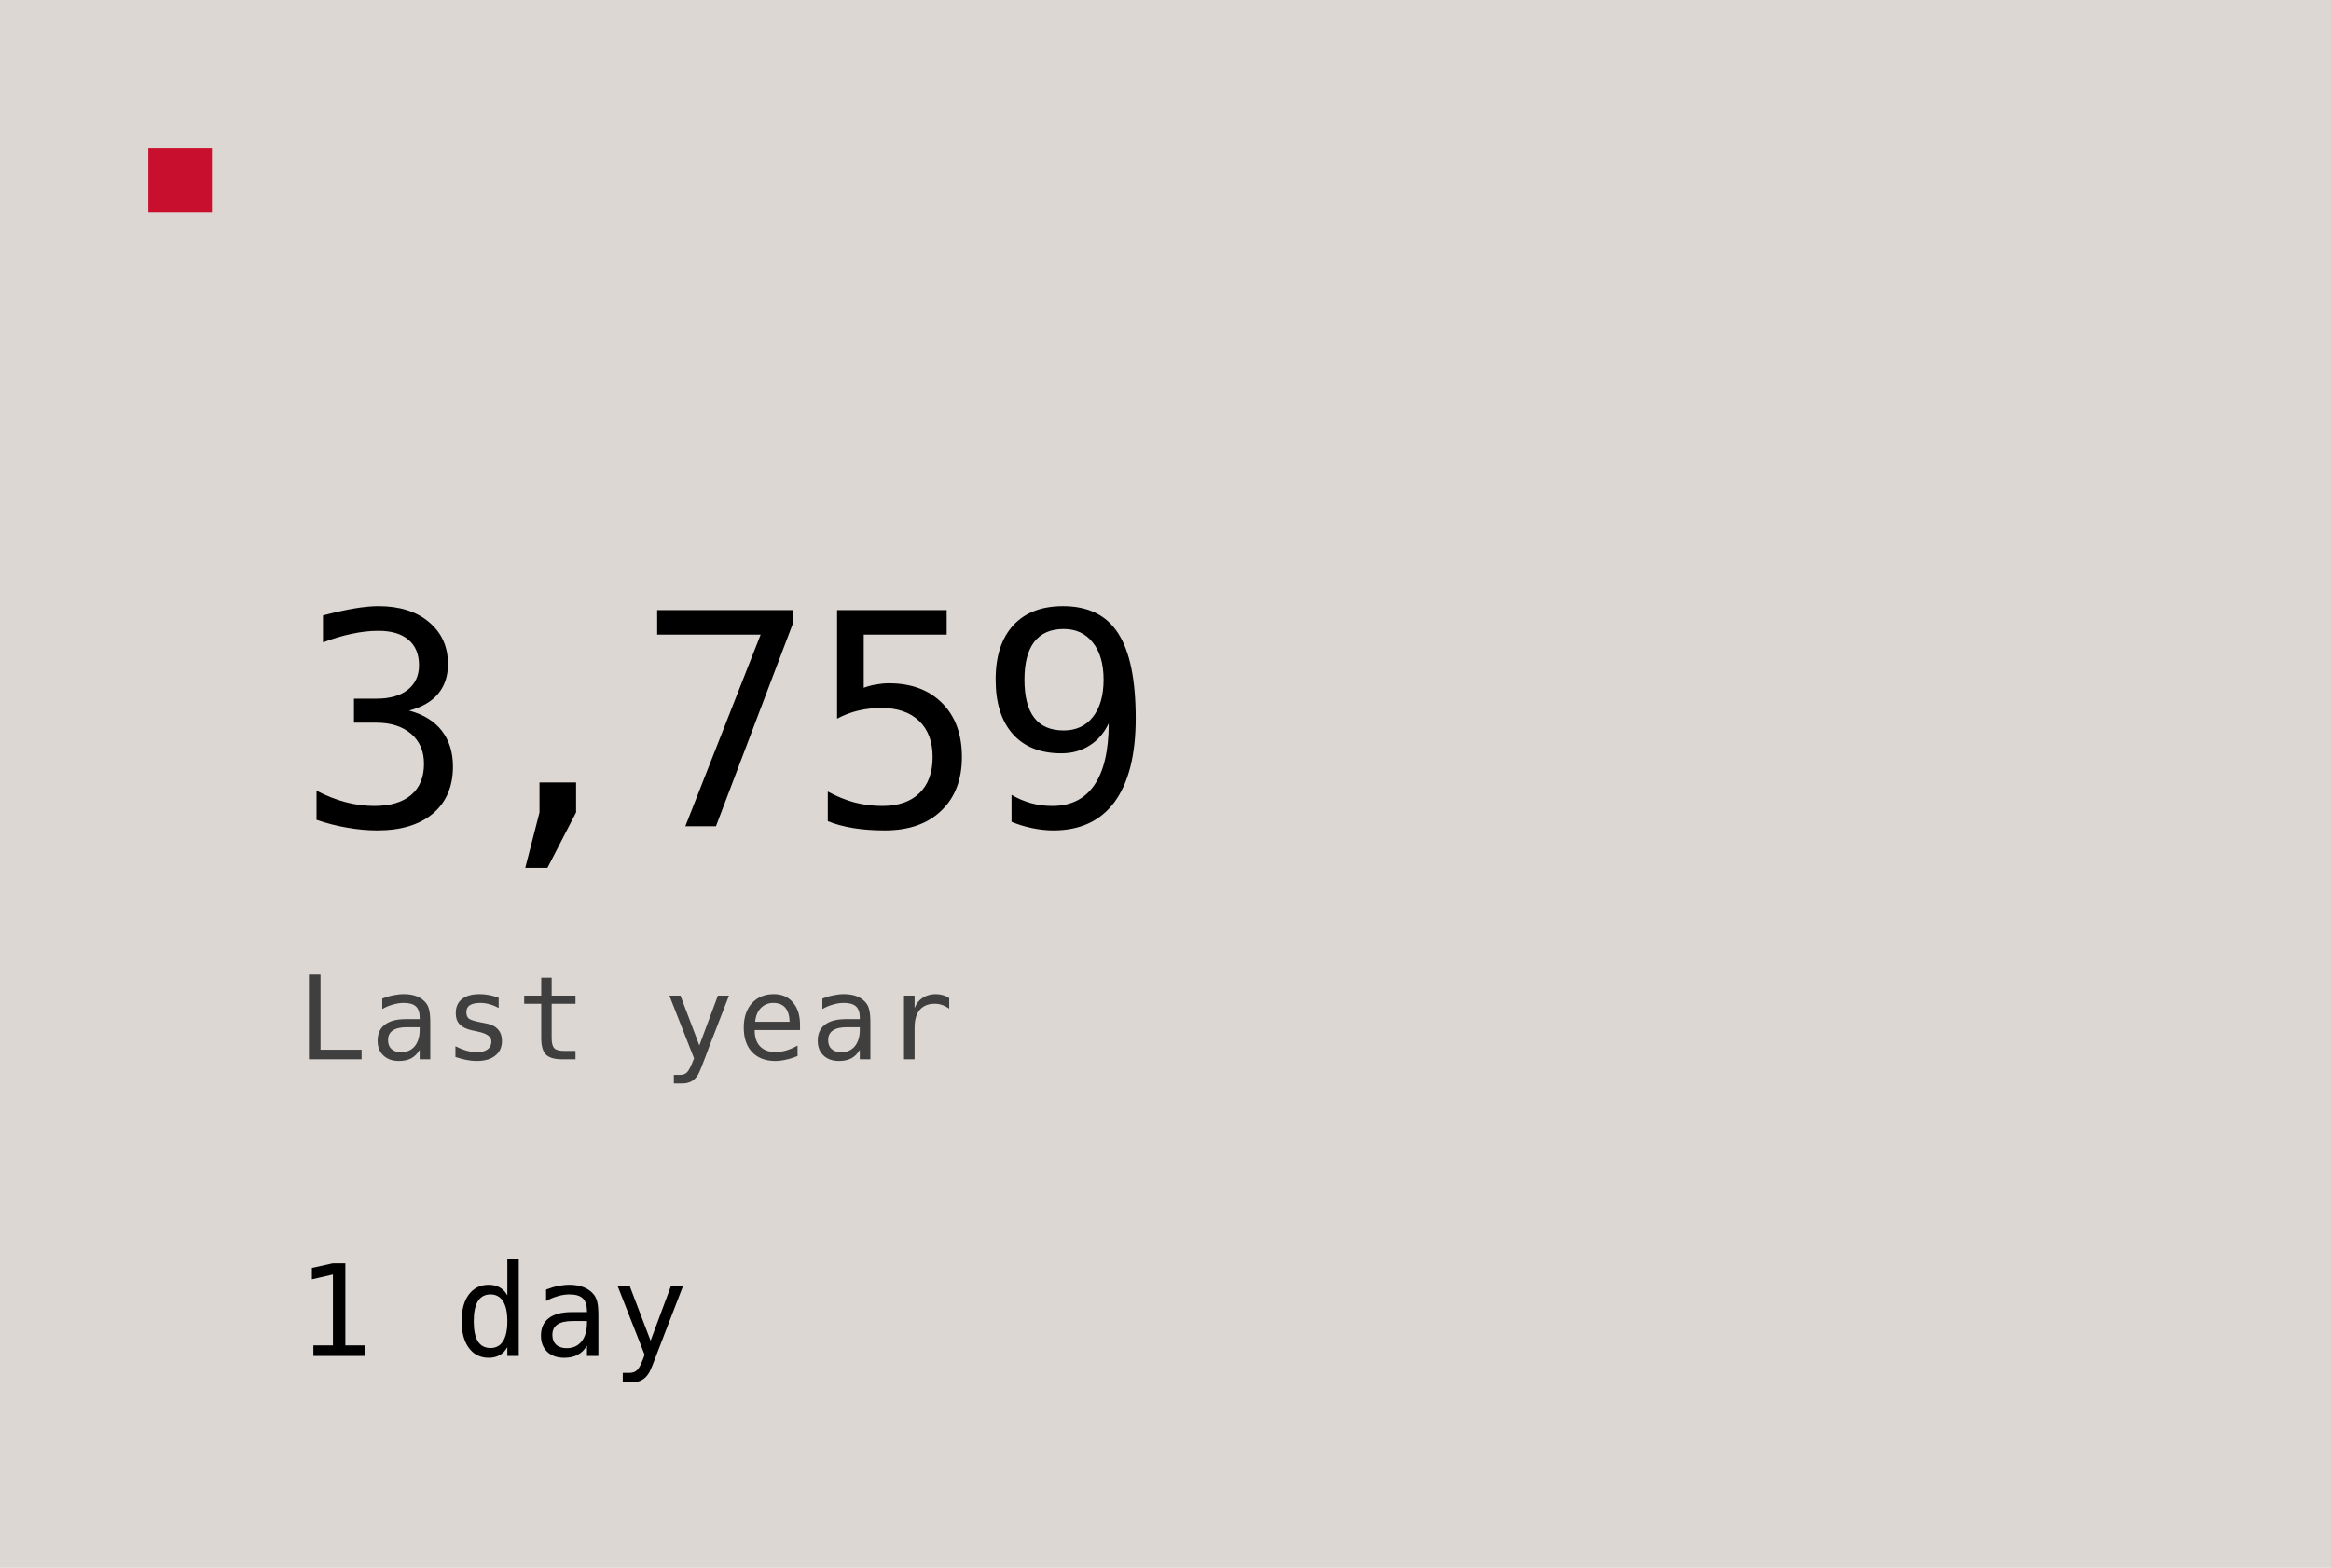
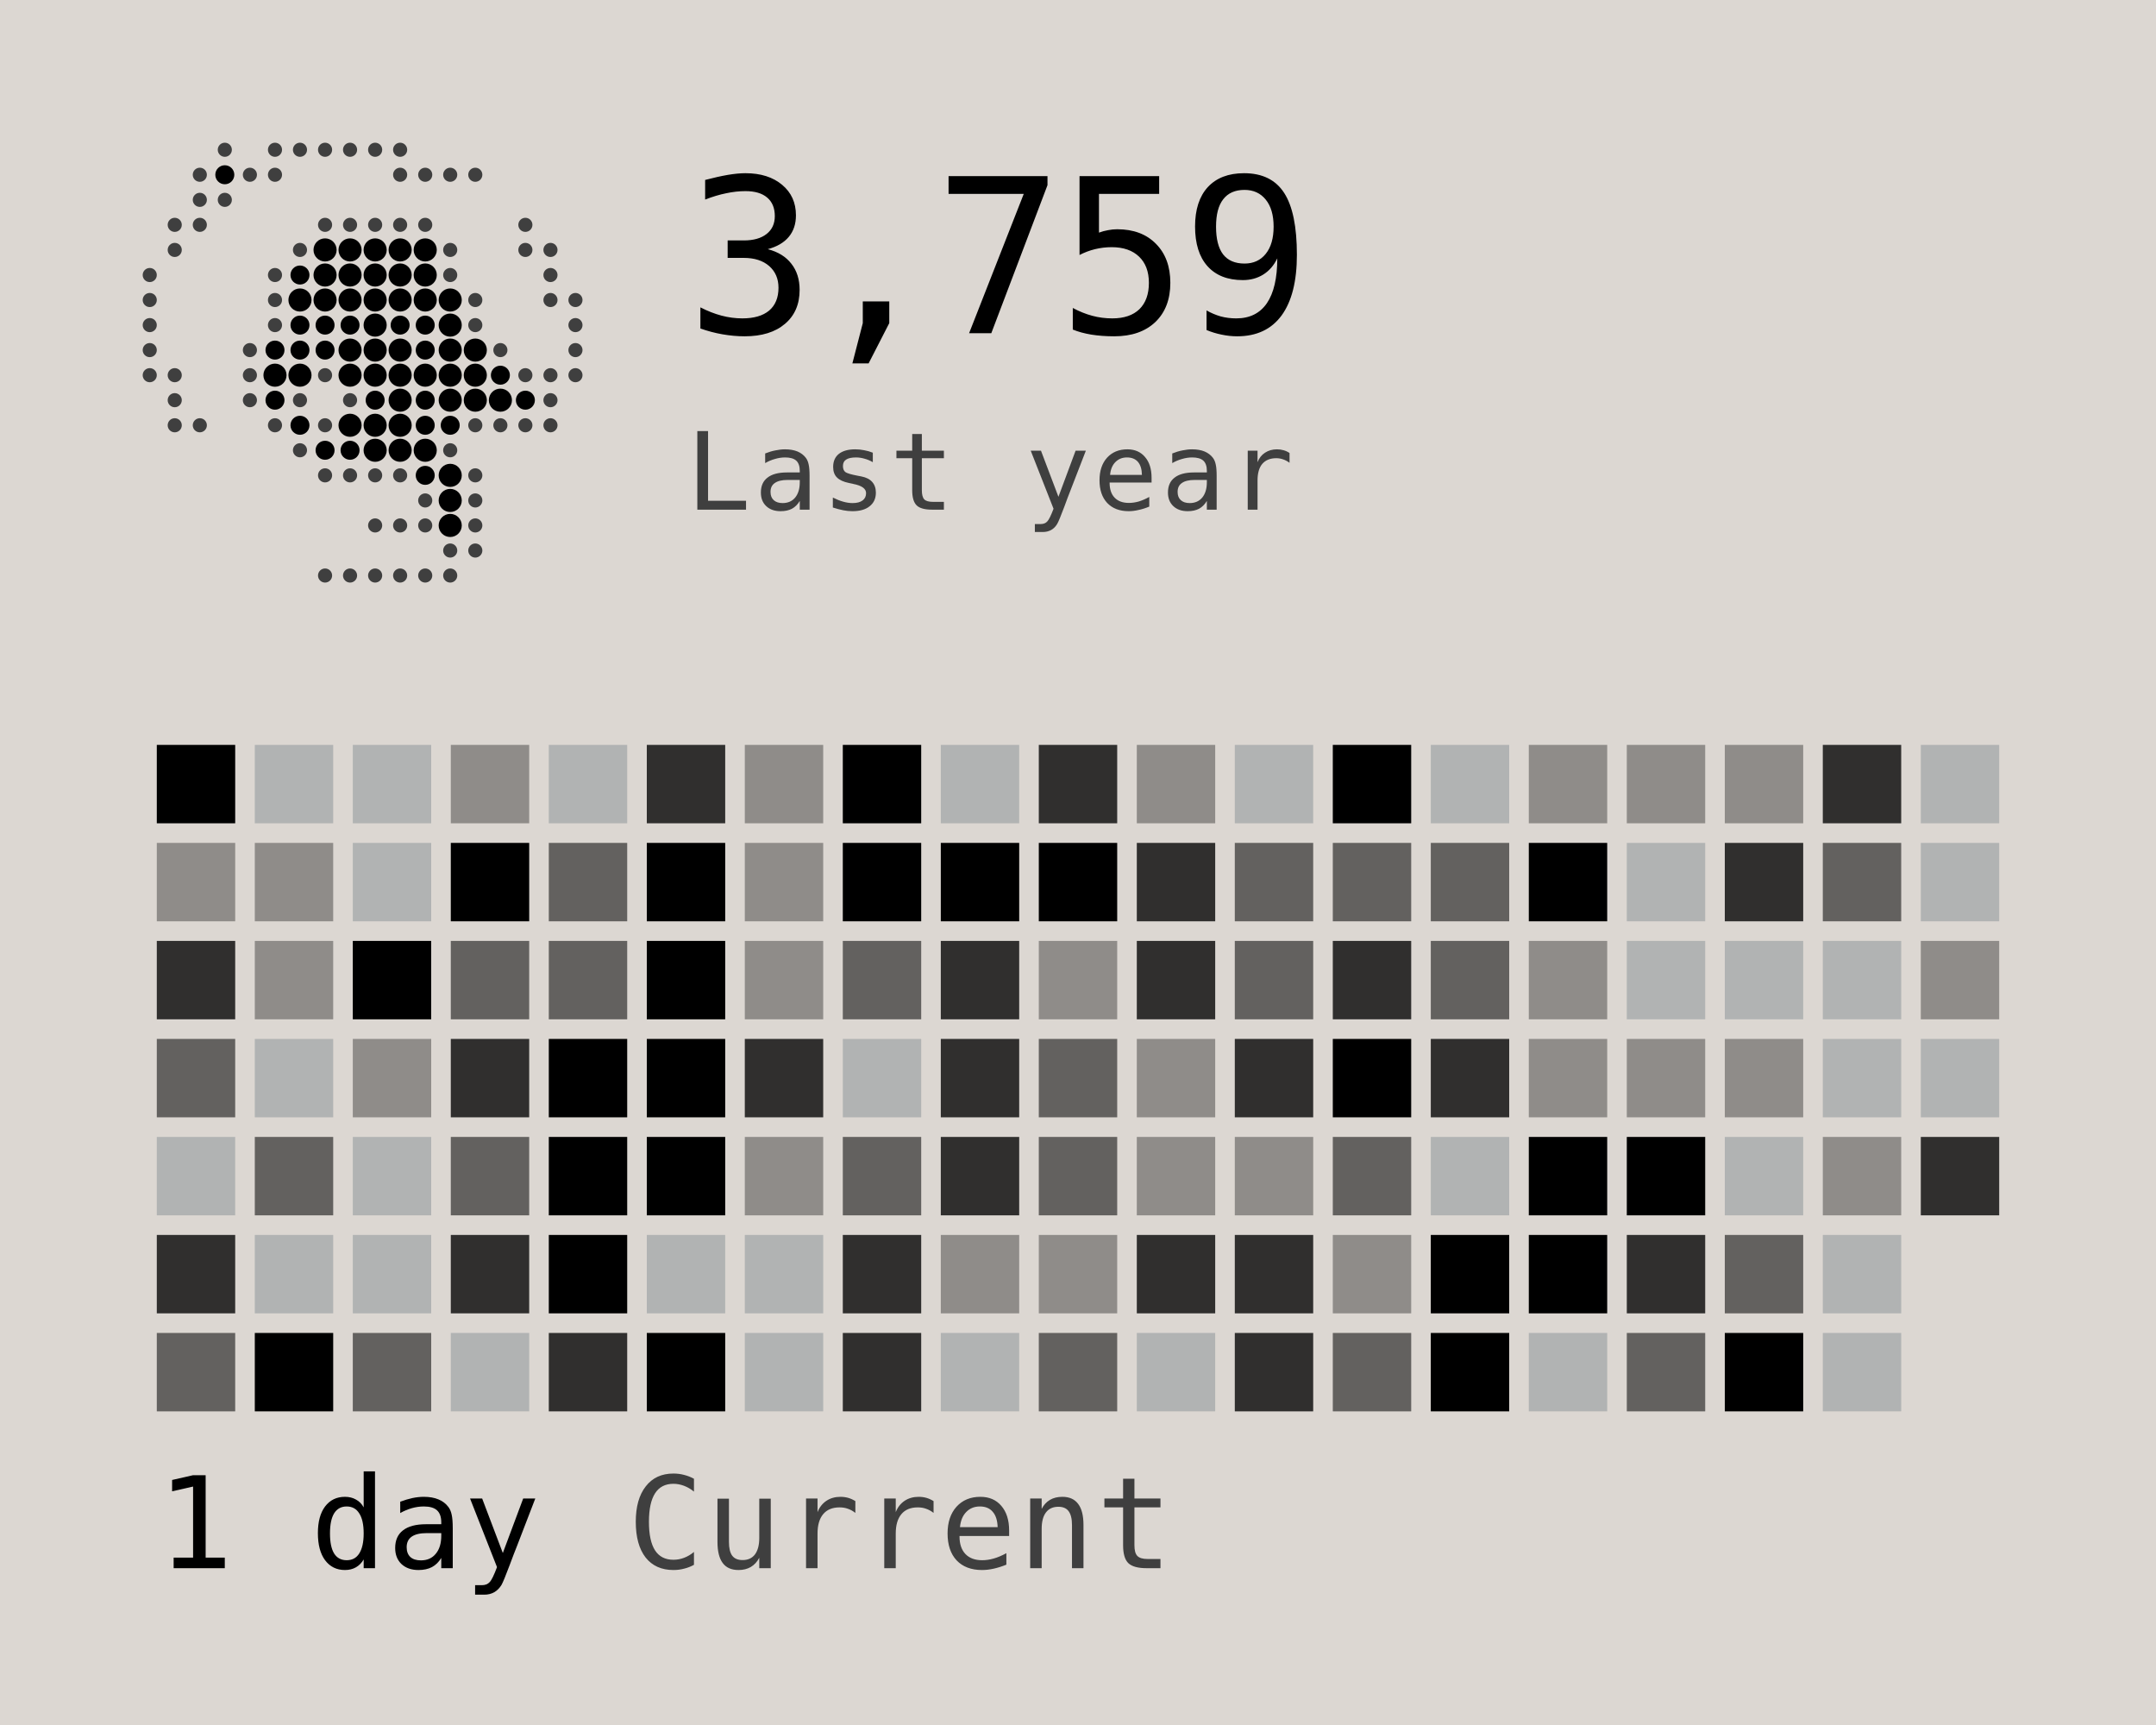
- <svg xmlns="http://www.w3.org/2000/svg" width="220" height="148" viewBox="0 0 220 148" role="img">
-   <rect width="220" height="148" fill="#DCD7D2" />
-   <rect x="14" y="14" width="6" height="6" fill="#C8102E" />
-   <text x="28" y="78" fill="#000000" text-anchor="start" font-family="ui-monospace, Geist Mono, monospace" font-size="28" letter-spacing="-0.8" dominant-baseline="auto">3,759</text>
-   <text x="28" y="100" fill="#3F3F3F" text-anchor="start" font-family="ui-monospace, Geist Mono, monospace" font-size="11" letter-spacing="0.3" dominant-baseline="auto">Last year</text>
-   <text x="28" y="128" fill="#000000" text-anchor="start" font-family="ui-monospace, Geist Mono, monospace" font-size="12" letter-spacing="0.2" dominant-baseline="auto">1 day</text>
+ <svg xmlns="http://www.w3.org/2000/svg" width="220" height="176" viewBox="0 0 220 176" role="img">
+   <rect width="220" height="176" fill="#DCD7D2" />
+   <rect x="14" y="14" width="0" height="0" fill="#C8102E" />
+   <circle cx="22.94" cy="15.28" r="0.72" fill="#3F3F3F" />
+   <circle cx="28.06" cy="15.28" r="0.72" fill="#3F3F3F" />
+   <circle cx="30.61" cy="15.28" r="0.72" fill="#3F3F3F" />
+   <circle cx="33.17" cy="15.28" r="0.72" fill="#3F3F3F" />
+   <circle cx="35.72" cy="15.28" r="0.72" fill="#3F3F3F" />
+   <circle cx="38.28" cy="15.28" r="0.72" fill="#3F3F3F" />
+   <circle cx="40.83" cy="15.28" r="0.72" fill="#3F3F3F" />
+   <circle cx="20.39" cy="17.83" r="0.72" fill="#3F3F3F" />
+   <circle cx="22.94" cy="17.83" r="0.97" fill="#000000" />
+   <circle cx="25.50" cy="17.83" r="0.72" fill="#3F3F3F" />
+   <circle cx="28.06" cy="17.83" r="0.72" fill="#3F3F3F" />
+   <circle cx="40.83" cy="17.83" r="0.72" fill="#3F3F3F" />
+   <circle cx="43.39" cy="17.83" r="0.72" fill="#3F3F3F" />
+   <circle cx="45.94" cy="17.83" r="0.72" fill="#3F3F3F" />
+   <circle cx="48.50" cy="17.83" r="0.72" fill="#3F3F3F" />
+   <circle cx="20.39" cy="20.39" r="0.72" fill="#3F3F3F" />
+   <circle cx="22.94" cy="20.39" r="0.72" fill="#3F3F3F" />
+   <circle cx="17.83" cy="22.94" r="0.72" fill="#3F3F3F" />
+   <circle cx="20.39" cy="22.94" r="0.72" fill="#3F3F3F" />
+   <circle cx="33.17" cy="22.94" r="0.72" fill="#3F3F3F" />
+   <circle cx="35.72" cy="22.94" r="0.72" fill="#3F3F3F" />
+   <circle cx="38.28" cy="22.94" r="0.72" fill="#3F3F3F" />
+   <circle cx="40.83" cy="22.94" r="0.72" fill="#3F3F3F" />
+   <circle cx="43.39" cy="22.94" r="0.72" fill="#3F3F3F" />
+   <circle cx="53.61" cy="22.94" r="0.72" fill="#3F3F3F" />
+   <circle cx="17.83" cy="25.50" r="0.72" fill="#3F3F3F" />
+   <circle cx="30.61" cy="25.50" r="0.72" fill="#3F3F3F" />
+   <circle cx="33.17" cy="25.50" r="1.18" fill="#000000" />
+   <circle cx="35.72" cy="25.50" r="1.18" fill="#000000" />
+   <circle cx="38.28" cy="25.50" r="1.18" fill="#000000" />
+   <circle cx="40.83" cy="25.50" r="1.18" fill="#000000" />
+   <circle cx="43.39" cy="25.50" r="1.18" fill="#000000" />
+   <circle cx="45.94" cy="25.50" r="0.72" fill="#3F3F3F" />
+   <circle cx="53.61" cy="25.50" r="0.72" fill="#3F3F3F" />
+   <circle cx="56.17" cy="25.50" r="0.72" fill="#3F3F3F" />
+   <circle cx="15.28" cy="28.06" r="0.72" fill="#3F3F3F" />
+   <circle cx="28.06" cy="28.06" r="0.72" fill="#3F3F3F" />
+   <circle cx="30.61" cy="28.06" r="0.97" fill="#000000" />
+   <circle cx="33.17" cy="28.06" r="1.18" fill="#000000" />
+   <circle cx="35.72" cy="28.06" r="1.18" fill="#000000" />
+   <circle cx="38.28" cy="28.06" r="1.18" fill="#000000" />
+   <circle cx="40.83" cy="28.06" r="1.18" fill="#000000" />
+   <circle cx="43.39" cy="28.06" r="1.18" fill="#000000" />
+   <circle cx="45.94" cy="28.06" r="0.72" fill="#3F3F3F" />
+   <circle cx="56.17" cy="28.06" r="0.72" fill="#3F3F3F" />
+   <circle cx="15.28" cy="30.61" r="0.72" fill="#3F3F3F" />
+   <circle cx="28.06" cy="30.61" r="0.72" fill="#3F3F3F" />
+   <circle cx="30.61" cy="30.61" r="1.18" fill="#000000" />
+   <circle cx="33.17" cy="30.61" r="1.18" fill="#000000" />
+   <circle cx="35.72" cy="30.61" r="1.18" fill="#000000" />
+   <circle cx="38.28" cy="30.61" r="1.18" fill="#000000" />
+   <circle cx="40.83" cy="30.61" r="1.18" fill="#000000" />
+   <circle cx="43.39" cy="30.61" r="1.18" fill="#000000" />
+   <circle cx="45.94" cy="30.61" r="1.18" fill="#000000" />
+   <circle cx="48.50" cy="30.61" r="0.72" fill="#3F3F3F" />
+   <circle cx="56.17" cy="30.61" r="0.72" fill="#3F3F3F" />
+   <circle cx="58.72" cy="30.61" r="0.72" fill="#3F3F3F" />
+   <circle cx="15.28" cy="33.17" r="0.72" fill="#3F3F3F" />
+   <circle cx="28.06" cy="33.17" r="0.72" fill="#3F3F3F" />
+   <circle cx="30.61" cy="33.17" r="0.97" fill="#000000" />
+   <circle cx="33.17" cy="33.17" r="0.97" fill="#000000" />
+   <circle cx="35.72" cy="33.17" r="0.97" fill="#000000" />
+   <circle cx="38.28" cy="33.17" r="1.18" fill="#000000" />
+   <circle cx="40.83" cy="33.17" r="0.97" fill="#000000" />
+   <circle cx="43.39" cy="33.17" r="0.97" fill="#000000" />
+   <circle cx="45.94" cy="33.17" r="1.18" fill="#000000" />
+   <circle cx="48.50" cy="33.17" r="0.72" fill="#3F3F3F" />
+   <circle cx="58.72" cy="33.17" r="0.72" fill="#3F3F3F" />
+   <circle cx="15.28" cy="35.72" r="0.72" fill="#3F3F3F" />
+   <circle cx="25.50" cy="35.72" r="0.72" fill="#3F3F3F" />
+   <circle cx="28.06" cy="35.72" r="0.97" fill="#000000" />
+   <circle cx="30.61" cy="35.72" r="0.97" fill="#000000" />
+   <circle cx="33.17" cy="35.72" r="0.97" fill="#000000" />
+   <circle cx="35.72" cy="35.72" r="1.18" fill="#000000" />
+   <circle cx="38.28" cy="35.72" r="1.18" fill="#000000" />
+   <circle cx="40.83" cy="35.72" r="1.18" fill="#000000" />
+   <circle cx="43.39" cy="35.72" r="0.97" fill="#000000" />
+   <circle cx="45.94" cy="35.72" r="1.18" fill="#000000" />
+   <circle cx="48.50" cy="35.72" r="1.18" fill="#000000" />
+   <circle cx="51.06" cy="35.72" r="0.72" fill="#3F3F3F" />
+   <circle cx="58.72" cy="35.72" r="0.72" fill="#3F3F3F" />
+   <circle cx="15.28" cy="38.28" r="0.72" fill="#3F3F3F" />
+   <circle cx="17.83" cy="38.28" r="0.72" fill="#3F3F3F" />
+   <circle cx="25.50" cy="38.28" r="0.72" fill="#3F3F3F" />
+   <circle cx="28.06" cy="38.28" r="1.18" fill="#000000" />
+   <circle cx="30.61" cy="38.28" r="1.18" fill="#000000" />
+   <circle cx="33.17" cy="38.28" r="0.72" fill="#3F3F3F" />
+   <circle cx="35.72" cy="38.28" r="1.18" fill="#000000" />
+   <circle cx="38.28" cy="38.28" r="1.18" fill="#000000" />
+   <circle cx="40.83" cy="38.28" r="1.18" fill="#000000" />
+   <circle cx="43.39" cy="38.28" r="1.18" fill="#000000" />
+   <circle cx="45.94" cy="38.28" r="1.18" fill="#000000" />
+   <circle cx="48.50" cy="38.28" r="1.18" fill="#000000" />
+   <circle cx="51.06" cy="38.28" r="0.97" fill="#000000" />
+   <circle cx="53.61" cy="38.28" r="0.72" fill="#3F3F3F" />
+   <circle cx="56.17" cy="38.28" r="0.72" fill="#3F3F3F" />
+   <circle cx="58.72" cy="38.28" r="0.72" fill="#3F3F3F" />
+   <circle cx="17.83" cy="40.83" r="0.72" fill="#3F3F3F" />
+   <circle cx="25.50" cy="40.83" r="0.72" fill="#3F3F3F" />
+   <circle cx="28.06" cy="40.83" r="0.97" fill="#000000" />
+   <circle cx="30.61" cy="40.83" r="0.72" fill="#3F3F3F" />
+   <circle cx="35.72" cy="40.83" r="0.72" fill="#3F3F3F" />
+   <circle cx="38.28" cy="40.83" r="0.97" fill="#000000" />
+   <circle cx="40.83" cy="40.83" r="1.18" fill="#000000" />
+   <circle cx="43.39" cy="40.83" r="0.97" fill="#000000" />
+   <circle cx="45.94" cy="40.83" r="1.18" fill="#000000" />
+   <circle cx="48.50" cy="40.83" r="1.18" fill="#000000" />
+   <circle cx="51.06" cy="40.83" r="1.18" fill="#000000" />
+   <circle cx="53.61" cy="40.83" r="0.97" fill="#000000" />
+   <circle cx="56.17" cy="40.83" r="0.72" fill="#3F3F3F" />
+   <circle cx="17.83" cy="43.39" r="0.72" fill="#3F3F3F" />
+   <circle cx="20.39" cy="43.39" r="0.72" fill="#3F3F3F" />
+   <circle cx="28.06" cy="43.39" r="0.72" fill="#3F3F3F" />
+   <circle cx="30.61" cy="43.39" r="0.97" fill="#000000" />
+   <circle cx="33.17" cy="43.39" r="0.72" fill="#3F3F3F" />
+   <circle cx="35.72" cy="43.39" r="1.18" fill="#000000" />
+   <circle cx="38.28" cy="43.39" r="1.18" fill="#000000" />
+   <circle cx="40.83" cy="43.39" r="1.18" fill="#000000" />
+   <circle cx="43.39" cy="43.39" r="0.97" fill="#000000" />
+   <circle cx="45.94" cy="43.39" r="0.97" fill="#000000" />
+   <circle cx="48.50" cy="43.39" r="0.72" fill="#3F3F3F" />
+   <circle cx="51.06" cy="43.39" r="0.72" fill="#3F3F3F" />
+   <circle cx="53.61" cy="43.39" r="0.72" fill="#3F3F3F" />
+   <circle cx="56.17" cy="43.39" r="0.72" fill="#3F3F3F" />
+   <circle cx="30.61" cy="45.94" r="0.72" fill="#3F3F3F" />
+   <circle cx="33.17" cy="45.94" r="0.97" fill="#000000" />
+   <circle cx="35.72" cy="45.94" r="0.97" fill="#000000" />
+   <circle cx="38.28" cy="45.94" r="1.18" fill="#000000" />
+   <circle cx="40.83" cy="45.94" r="1.18" fill="#000000" />
+   <circle cx="43.39" cy="45.94" r="1.18" fill="#000000" />
+   <circle cx="45.94" cy="45.94" r="0.72" fill="#3F3F3F" />
+   <circle cx="33.17" cy="48.50" r="0.72" fill="#3F3F3F" />
+   <circle cx="35.72" cy="48.50" r="0.72" fill="#3F3F3F" />
+   <circle cx="38.28" cy="48.50" r="0.72" fill="#3F3F3F" />
+   <circle cx="40.83" cy="48.50" r="0.72" fill="#3F3F3F" />
+   <circle cx="43.39" cy="48.50" r="0.97" fill="#000000" />
+   <circle cx="45.94" cy="48.50" r="1.18" fill="#000000" />
+   <circle cx="48.50" cy="48.50" r="0.72" fill="#3F3F3F" />
+   <circle cx="43.39" cy="51.06" r="0.72" fill="#3F3F3F" />
+   <circle cx="45.94" cy="51.06" r="1.18" fill="#000000" />
+   <circle cx="48.50" cy="51.06" r="0.72" fill="#3F3F3F" />
+   <circle cx="38.28" cy="53.61" r="0.72" fill="#3F3F3F" />
+   <circle cx="40.83" cy="53.61" r="0.72" fill="#3F3F3F" />
+   <circle cx="43.39" cy="53.61" r="0.72" fill="#3F3F3F" />
+   <circle cx="45.94" cy="53.61" r="1.18" fill="#000000" />
+   <circle cx="48.50" cy="53.61" r="0.72" fill="#3F3F3F" />
+   <circle cx="45.94" cy="56.17" r="0.72" fill="#3F3F3F" />
+   <circle cx="48.50" cy="56.17" r="0.72" fill="#3F3F3F" />
+   <circle cx="33.17" cy="58.72" r="0.72" fill="#3F3F3F" />
+   <circle cx="35.72" cy="58.72" r="0.72" fill="#3F3F3F" />
+   <circle cx="38.28" cy="58.72" r="0.72" fill="#3F3F3F" />
+   <circle cx="40.83" cy="58.72" r="0.72" fill="#3F3F3F" />
+   <circle cx="43.39" cy="58.72" r="0.72" fill="#3F3F3F" />
+   <circle cx="45.94" cy="58.72" r="0.72" fill="#3F3F3F" />
+   <text x="70" y="34" fill="#000000" text-anchor="start" font-family="ui-monospace, Geist Mono, monospace" font-size="22" letter-spacing="-0.6" dominant-baseline="auto">3,759</text>
+   <text x="70" y="52" fill="#3F3F3F" text-anchor="start" font-family="ui-monospace, Geist Mono, monospace" font-size="11" letter-spacing="0.3" dominant-baseline="auto">Last year</text>
+   <rect x="16" y="76" width="8" height="8" fill="#000000" />
+   <rect x="16" y="86" width="8" height="8" fill="#000000" opacity="0.35" />
+   <rect x="16" y="96" width="8" height="8" fill="#000000" opacity="0.78" />
+   <rect x="16" y="106" width="8" height="8" fill="#000000" opacity="0.55" />
+   <rect x="16" y="116" width="8" height="8" fill="#B1B3B3" />
+   <rect x="16" y="126" width="8" height="8" fill="#000000" opacity="0.78" />
+   <rect x="16" y="136" width="8" height="8" fill="#000000" opacity="0.55" />
+   <rect x="26" y="76" width="8" height="8" fill="#B1B3B3" />
+   <rect x="26" y="86" width="8" height="8" fill="#000000" opacity="0.35" />
+   <rect x="26" y="96" width="8" height="8" fill="#000000" opacity="0.35" />
+   <rect x="26" y="106" width="8" height="8" fill="#B1B3B3" />
+   <rect x="26" y="116" width="8" height="8" fill="#000000" opacity="0.55" />
+   <rect x="26" y="126" width="8" height="8" fill="#B1B3B3" />
+   <rect x="26" y="136" width="8" height="8" fill="#000000" />
+   <rect x="36" y="76" width="8" height="8" fill="#B1B3B3" />
+   <rect x="36" y="86" width="8" height="8" fill="#B1B3B3" />
+   <rect x="36" y="96" width="8" height="8" fill="#000000" />
+   <rect x="36" y="106" width="8" height="8" fill="#000000" opacity="0.35" />
+   <rect x="36" y="116" width="8" height="8" fill="#B1B3B3" />
+   <rect x="36" y="126" width="8" height="8" fill="#B1B3B3" />
+   <rect x="36" y="136" width="8" height="8" fill="#000000" opacity="0.55" />
+   <rect x="46" y="76" width="8" height="8" fill="#000000" opacity="0.35" />
+   <rect x="46" y="86" width="8" height="8" fill="#000000" />
+   <rect x="46" y="96" width="8" height="8" fill="#000000" opacity="0.55" />
+   <rect x="46" y="106" width="8" height="8" fill="#000000" opacity="0.78" />
+   <rect x="46" y="116" width="8" height="8" fill="#000000" opacity="0.55" />
+   <rect x="46" y="126" width="8" height="8" fill="#000000" opacity="0.78" />
+   <rect x="46" y="136" width="8" height="8" fill="#B1B3B3" />
+   <rect x="56" y="76" width="8" height="8" fill="#B1B3B3" />
+   <rect x="56" y="86" width="8" height="8" fill="#000000" opacity="0.55" />
+   <rect x="56" y="96" width="8" height="8" fill="#000000" opacity="0.55" />
+   <rect x="56" y="106" width="8" height="8" fill="#000000" />
+   <rect x="56" y="116" width="8" height="8" fill="#000000" />
+   <rect x="56" y="126" width="8" height="8" fill="#000000" />
+   <rect x="56" y="136" width="8" height="8" fill="#000000" opacity="0.78" />
+   <rect x="66" y="76" width="8" height="8" fill="#000000" opacity="0.78" />
+   <rect x="66" y="86" width="8" height="8" fill="#000000" />
+   <rect x="66" y="96" width="8" height="8" fill="#000000" />
+   <rect x="66" y="106" width="8" height="8" fill="#000000" />
+   <rect x="66" y="116" width="8" height="8" fill="#000000" />
+   <rect x="66" y="126" width="8" height="8" fill="#B1B3B3" />
+   <rect x="66" y="136" width="8" height="8" fill="#000000" />
+   <rect x="76" y="76" width="8" height="8" fill="#000000" opacity="0.35" />
+   <rect x="76" y="86" width="8" height="8" fill="#000000" opacity="0.35" />
+   <rect x="76" y="96" width="8" height="8" fill="#000000" opacity="0.35" />
+   <rect x="76" y="106" width="8" height="8" fill="#000000" opacity="0.78" />
+   <rect x="76" y="116" width="8" height="8" fill="#000000" opacity="0.35" />
+   <rect x="76" y="126" width="8" height="8" fill="#B1B3B3" />
+   <rect x="76" y="136" width="8" height="8" fill="#B1B3B3" />
+   <rect x="86" y="76" width="8" height="8" fill="#000000" />
+   <rect x="86" y="86" width="8" height="8" fill="#000000" />
+   <rect x="86" y="96" width="8" height="8" fill="#000000" opacity="0.55" />
+   <rect x="86" y="106" width="8" height="8" fill="#B1B3B3" />
+   <rect x="86" y="116" width="8" height="8" fill="#000000" opacity="0.55" />
+   <rect x="86" y="126" width="8" height="8" fill="#000000" opacity="0.78" />
+   <rect x="86" y="136" width="8" height="8" fill="#000000" opacity="0.78" />
+   <rect x="96" y="76" width="8" height="8" fill="#B1B3B3" />
+   <rect x="96" y="86" width="8" height="8" fill="#000000" />
+   <rect x="96" y="96" width="8" height="8" fill="#000000" opacity="0.78" />
+   <rect x="96" y="106" width="8" height="8" fill="#000000" opacity="0.78" />
+   <rect x="96" y="116" width="8" height="8" fill="#000000" opacity="0.78" />
+   <rect x="96" y="126" width="8" height="8" fill="#000000" opacity="0.35" />
+   <rect x="96" y="136" width="8" height="8" fill="#B1B3B3" />
+   <rect x="106" y="76" width="8" height="8" fill="#000000" opacity="0.78" />
+   <rect x="106" y="86" width="8" height="8" fill="#000000" />
+   <rect x="106" y="96" width="8" height="8" fill="#000000" opacity="0.35" />
+   <rect x="106" y="106" width="8" height="8" fill="#000000" opacity="0.55" />
+   <rect x="106" y="116" width="8" height="8" fill="#000000" opacity="0.55" />
+   <rect x="106" y="126" width="8" height="8" fill="#000000" opacity="0.35" />
+   <rect x="106" y="136" width="8" height="8" fill="#000000" opacity="0.55" />
+   <rect x="116" y="76" width="8" height="8" fill="#000000" opacity="0.35" />
+   <rect x="116" y="86" width="8" height="8" fill="#000000" opacity="0.78" />
+   <rect x="116" y="96" width="8" height="8" fill="#000000" opacity="0.78" />
+   <rect x="116" y="106" width="8" height="8" fill="#000000" opacity="0.35" />
+   <rect x="116" y="116" width="8" height="8" fill="#000000" opacity="0.35" />
+   <rect x="116" y="126" width="8" height="8" fill="#000000" opacity="0.78" />
+   <rect x="116" y="136" width="8" height="8" fill="#B1B3B3" />
+   <rect x="126" y="76" width="8" height="8" fill="#B1B3B3" />
+   <rect x="126" y="86" width="8" height="8" fill="#000000" opacity="0.55" />
+   <rect x="126" y="96" width="8" height="8" fill="#000000" opacity="0.55" />
+   <rect x="126" y="106" width="8" height="8" fill="#000000" opacity="0.78" />
+   <rect x="126" y="116" width="8" height="8" fill="#000000" opacity="0.35" />
+   <rect x="126" y="126" width="8" height="8" fill="#000000" opacity="0.78" />
+   <rect x="126" y="136" width="8" height="8" fill="#000000" opacity="0.78" />
+   <rect x="136" y="76" width="8" height="8" fill="#000000" />
+   <rect x="136" y="86" width="8" height="8" fill="#000000" opacity="0.55" />
+   <rect x="136" y="96" width="8" height="8" fill="#000000" opacity="0.78" />
+   <rect x="136" y="106" width="8" height="8" fill="#000000" />
+   <rect x="136" y="116" width="8" height="8" fill="#000000" opacity="0.55" />
+   <rect x="136" y="126" width="8" height="8" fill="#000000" opacity="0.35" />
+   <rect x="136" y="136" width="8" height="8" fill="#000000" opacity="0.55" />
+   <rect x="146" y="76" width="8" height="8" fill="#B1B3B3" />
+   <rect x="146" y="86" width="8" height="8" fill="#000000" opacity="0.55" />
+   <rect x="146" y="96" width="8" height="8" fill="#000000" opacity="0.55" />
+   <rect x="146" y="106" width="8" height="8" fill="#000000" opacity="0.78" />
+   <rect x="146" y="116" width="8" height="8" fill="#B1B3B3" />
+   <rect x="146" y="126" width="8" height="8" fill="#000000" />
+   <rect x="146" y="136" width="8" height="8" fill="#000000" />
+   <rect x="156" y="76" width="8" height="8" fill="#000000" opacity="0.35" />
+   <rect x="156" y="86" width="8" height="8" fill="#000000" />
+   <rect x="156" y="96" width="8" height="8" fill="#000000" opacity="0.35" />
+   <rect x="156" y="106" width="8" height="8" fill="#000000" opacity="0.35" />
+   <rect x="156" y="116" width="8" height="8" fill="#000000" />
+   <rect x="156" y="126" width="8" height="8" fill="#000000" />
+   <rect x="156" y="136" width="8" height="8" fill="#B1B3B3" />
+   <rect x="166" y="76" width="8" height="8" fill="#000000" opacity="0.35" />
+   <rect x="166" y="86" width="8" height="8" fill="#B1B3B3" />
+   <rect x="166" y="96" width="8" height="8" fill="#B1B3B3" />
+   <rect x="166" y="106" width="8" height="8" fill="#000000" opacity="0.35" />
+   <rect x="166" y="116" width="8" height="8" fill="#000000" />
+   <rect x="166" y="126" width="8" height="8" fill="#000000" opacity="0.78" />
+   <rect x="166" y="136" width="8" height="8" fill="#000000" opacity="0.55" />
+   <rect x="176" y="76" width="8" height="8" fill="#000000" opacity="0.35" />
+   <rect x="176" y="86" width="8" height="8" fill="#000000" opacity="0.78" />
+   <rect x="176" y="96" width="8" height="8" fill="#B1B3B3" />
+   <rect x="176" y="106" width="8" height="8" fill="#000000" opacity="0.35" />
+   <rect x="176" y="116" width="8" height="8" fill="#B1B3B3" />
+   <rect x="176" y="126" width="8" height="8" fill="#000000" opacity="0.55" />
+   <rect x="176" y="136" width="8" height="8" fill="#000000" />
+   <rect x="186" y="76" width="8" height="8" fill="#000000" opacity="0.78" />
+   <rect x="186" y="86" width="8" height="8" fill="#000000" opacity="0.55" />
+   <rect x="186" y="96" width="8" height="8" fill="#B1B3B3" />
+   <rect x="186" y="106" width="8" height="8" fill="#B1B3B3" />
+   <rect x="186" y="116" width="8" height="8" fill="#000000" opacity="0.35" />
+   <rect x="186" y="126" width="8" height="8" fill="#B1B3B3" />
+   <rect x="186" y="136" width="8" height="8" fill="#B1B3B3" />
+   <rect x="196" y="76" width="8" height="8" fill="#B1B3B3" />
+   <rect x="196" y="86" width="8" height="8" fill="#B1B3B3" />
+   <rect x="196" y="96" width="8" height="8" fill="#000000" opacity="0.35" />
+   <rect x="196" y="106" width="8" height="8" fill="#B1B3B3" />
+   <rect x="196" y="116" width="8" height="8" fill="#000000" opacity="0.78" />
+   <text x="16" y="160" fill="#000000" text-anchor="start" font-family="ui-monospace, Geist Mono, monospace" font-size="13" letter-spacing="0" dominant-baseline="auto">1 day</text>
+   <text x="64" y="160" fill="#3F3F3F" text-anchor="start" font-family="ui-monospace, Geist Mono, monospace" font-size="13" letter-spacing="0.15" dominant-baseline="auto">Current</text>
</svg>
